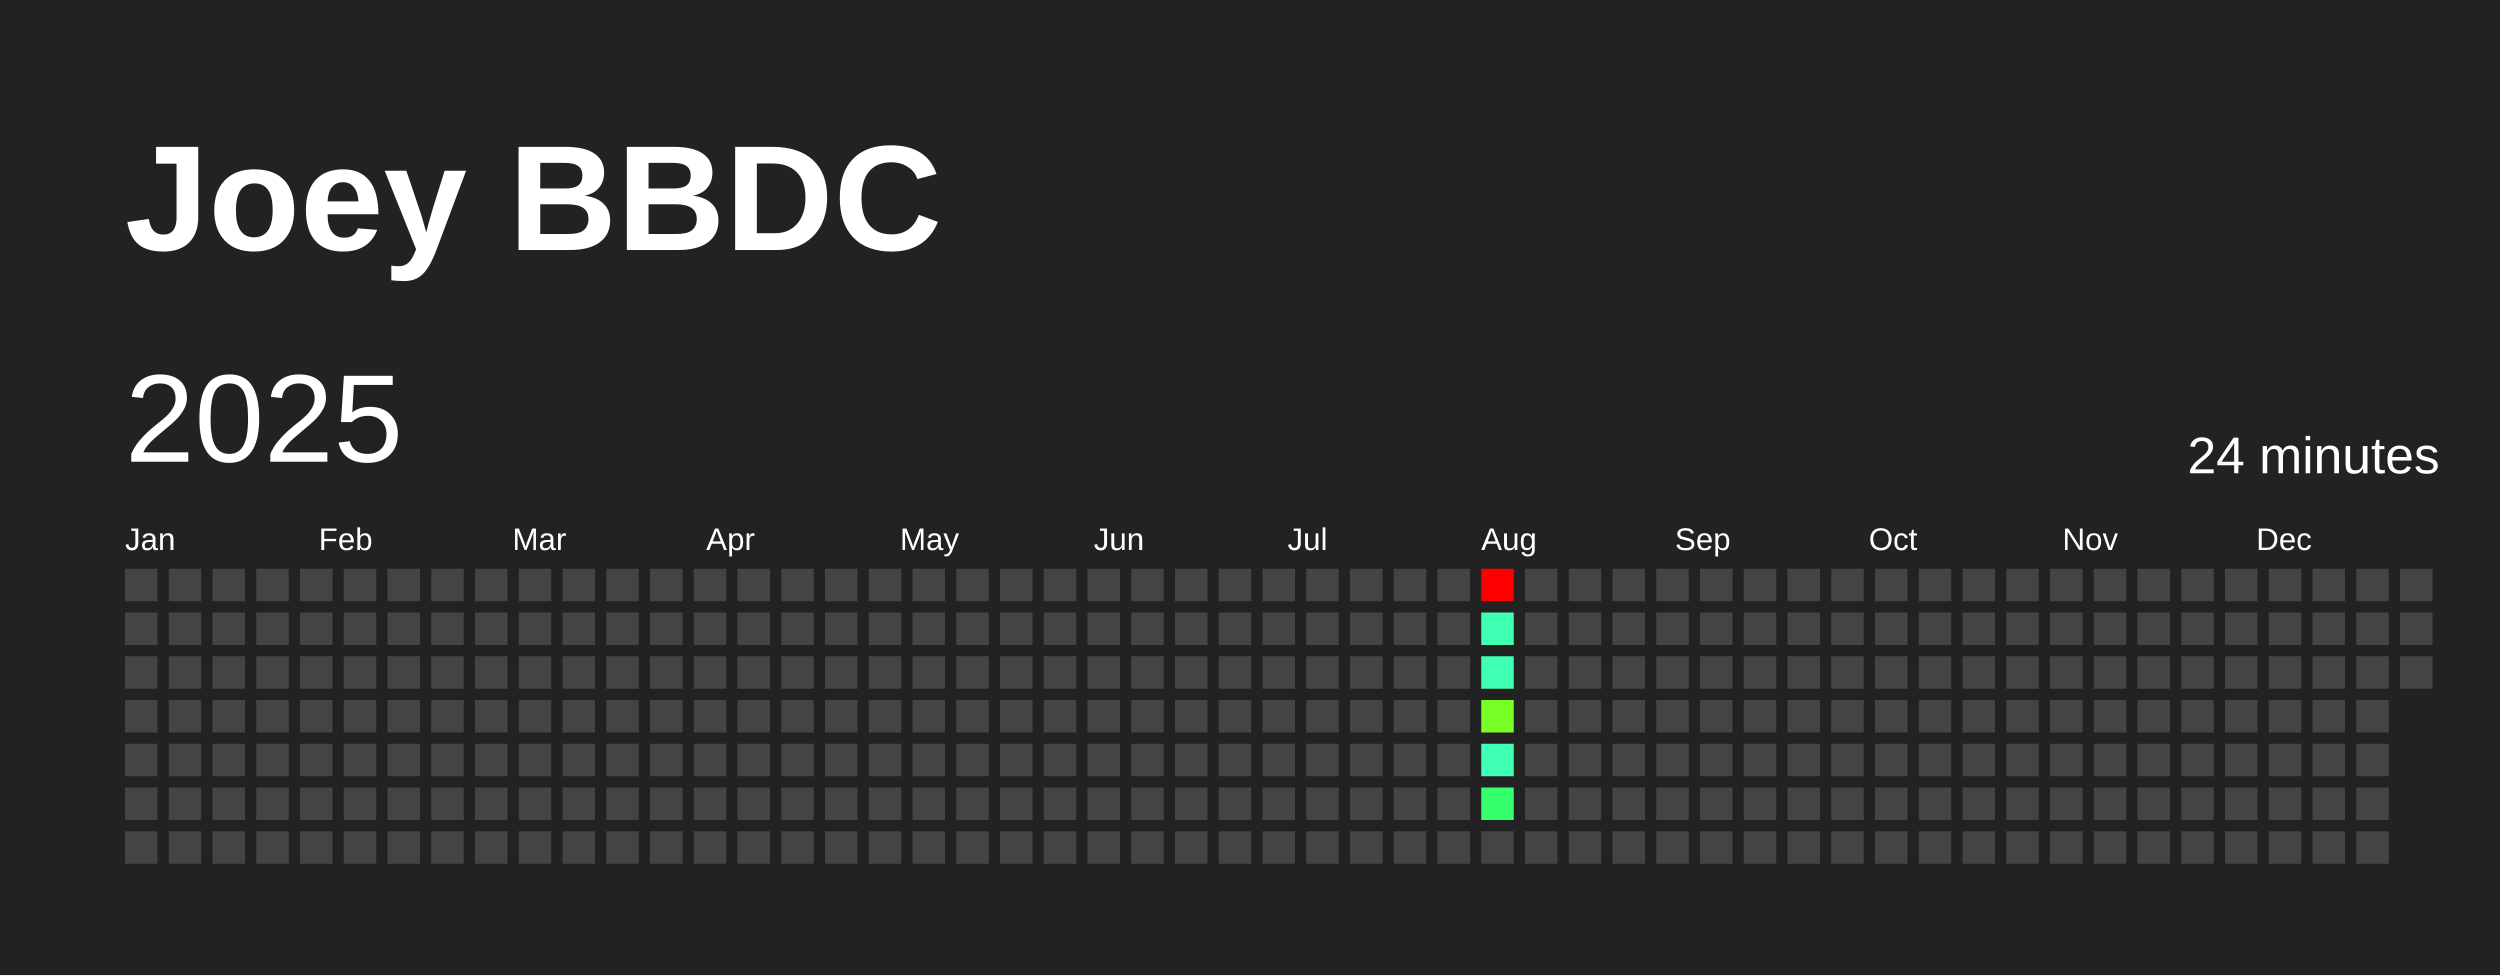
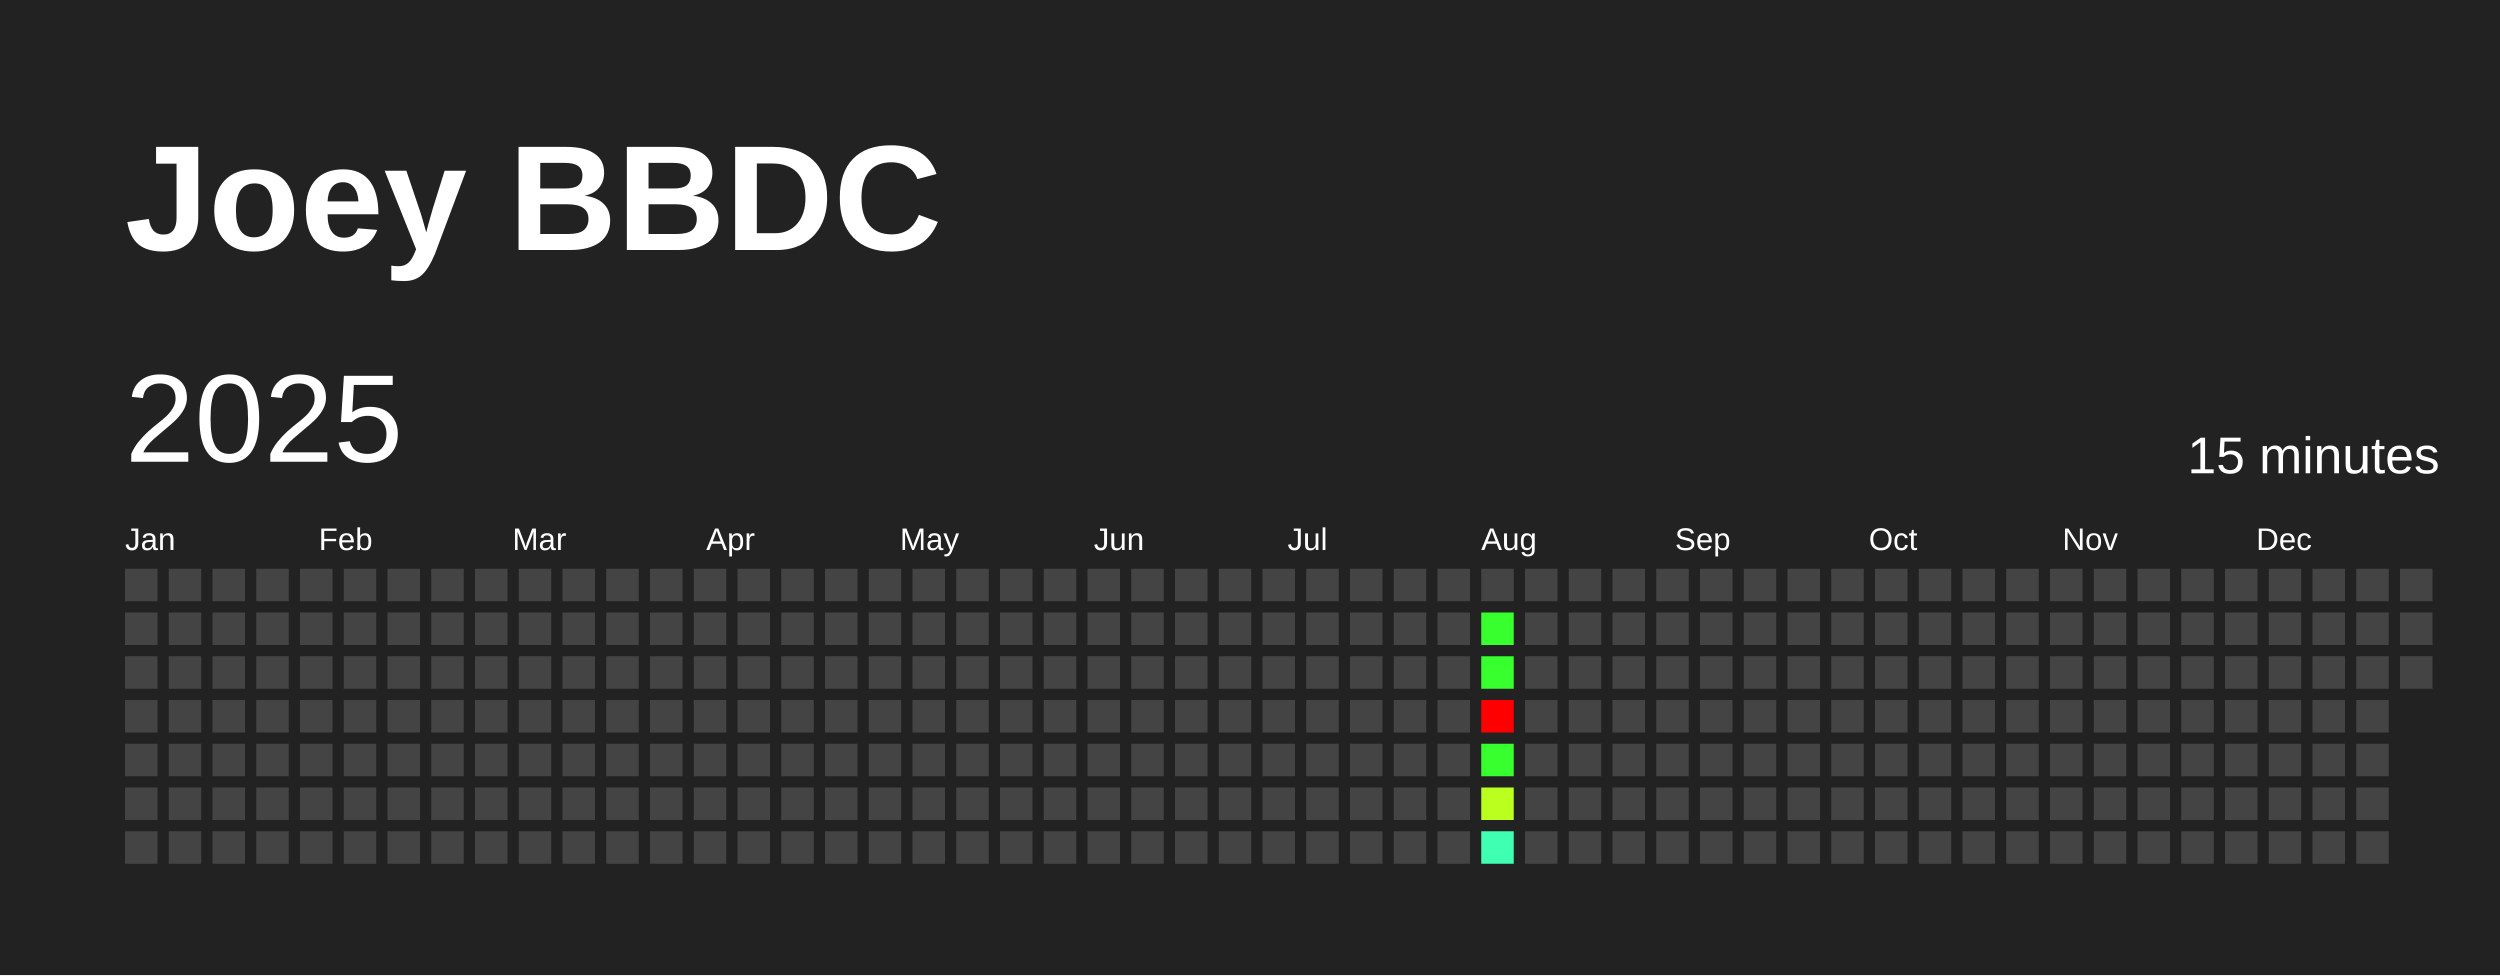
<svg xmlns="http://www.w3.org/2000/svg" baseProfile="full" height="78mm" version="1.1" viewBox="0,0,200,78" width="200mm">
  <defs />
  <rect fill="#222222" height="78" width="200" x="0" y="0" />
  <text fill="#FFFFFF" style="font-size:12px; font-family:Arial; font-weight:bold;" x="10" y="20">Joey BBDC</text>
  <text dominant-baseline="hanging" fill="#FFFFFF" style="font-size:10.0px; font-family:Arial;" x="10" y="30">2025</text>
-   <text dominant-baseline="hanging" fill="#FFFFFF" style="font-size:4.125px; font-family:Arial;" x="175" y="35">24 minutes</text>
+   <text dominant-baseline="hanging" fill="#FFFFFF" style="font-size:4.125px; font-family:Arial;" x="175" y="35">15 minutes</text>
  <text fill="#FFFFFF" style="font-size:2.5px; font-family:Arial" x="10.0" y="44">Jan</text>
  <text fill="#FFFFFF" style="font-size:2.5px; font-family:Arial" x="25.5" y="44">Feb</text>
  <text fill="#FFFFFF" style="font-size:2.5px; font-family:Arial" x="41.0" y="44">Mar</text>
  <text fill="#FFFFFF" style="font-size:2.5px; font-family:Arial" x="56.5" y="44">Apr</text>
  <text fill="#FFFFFF" style="font-size:2.5px; font-family:Arial" x="72.0" y="44">May</text>
  <text fill="#FFFFFF" style="font-size:2.5px; font-family:Arial" x="87.5" y="44">Jun</text>
  <text fill="#FFFFFF" style="font-size:2.5px; font-family:Arial" x="103.0" y="44">Jul</text>
  <text fill="#FFFFFF" style="font-size:2.5px; font-family:Arial" x="118.5" y="44">Aug</text>
  <text fill="#FFFFFF" style="font-size:2.5px; font-family:Arial" x="134.0" y="44">Sep</text>
  <text fill="#FFFFFF" style="font-size:2.5px; font-family:Arial" x="149.5" y="44">Oct</text>
  <text fill="#FFFFFF" style="font-size:2.5px; font-family:Arial" x="165.0" y="44">Nov</text>
  <text fill="#FFFFFF" style="font-size:2.5px; font-family:Arial" x="180.5" y="44">Dec</text>
  <rect fill="#444444" height="2.6" width="2.6" x="10.0" y="45.5" />
  <rect fill="#444444" height="2.6" width="2.6" x="10.0" y="49.0" />
  <rect fill="#444444" height="2.6" width="2.6" x="10.0" y="52.5" />
  <rect fill="#444444" height="2.6" width="2.6" x="10.0" y="56.0" />
  <rect fill="#444444" height="2.6" width="2.6" x="10.0" y="59.5" />
  <rect fill="#444444" height="2.6" width="2.6" x="10.0" y="63.0" />
  <rect fill="#444444" height="2.6" width="2.6" x="10.0" y="66.5" />
  <rect fill="#444444" height="2.6" width="2.6" x="13.5" y="45.5" />
  <rect fill="#444444" height="2.6" width="2.6" x="13.5" y="49.0" />
  <rect fill="#444444" height="2.6" width="2.6" x="13.5" y="52.5" />
  <rect fill="#444444" height="2.6" width="2.6" x="13.5" y="56.0" />
  <rect fill="#444444" height="2.6" width="2.6" x="13.5" y="59.5" />
  <rect fill="#444444" height="2.6" width="2.6" x="13.5" y="63.0" />
  <rect fill="#444444" height="2.6" width="2.6" x="13.5" y="66.5" />
  <rect fill="#444444" height="2.6" width="2.6" x="17.0" y="45.5" />
  <rect fill="#444444" height="2.6" width="2.6" x="17.0" y="49.0" />
  <rect fill="#444444" height="2.6" width="2.6" x="17.0" y="52.5" />
  <rect fill="#444444" height="2.6" width="2.6" x="17.0" y="56.0" />
  <rect fill="#444444" height="2.6" width="2.6" x="17.0" y="59.5" />
  <rect fill="#444444" height="2.6" width="2.6" x="17.0" y="63.0" />
  <rect fill="#444444" height="2.6" width="2.6" x="17.0" y="66.5" />
  <rect fill="#444444" height="2.6" width="2.6" x="20.5" y="45.5" />
  <rect fill="#444444" height="2.6" width="2.6" x="20.5" y="49.0" />
  <rect fill="#444444" height="2.6" width="2.6" x="20.5" y="52.5" />
  <rect fill="#444444" height="2.6" width="2.6" x="20.5" y="56.0" />
  <rect fill="#444444" height="2.6" width="2.6" x="20.5" y="59.5" />
  <rect fill="#444444" height="2.6" width="2.6" x="20.5" y="63.0" />
  <rect fill="#444444" height="2.6" width="2.6" x="20.5" y="66.5" />
  <rect fill="#444444" height="2.6" width="2.6" x="24.0" y="45.5" />
  <rect fill="#444444" height="2.6" width="2.6" x="24.0" y="49.0" />
  <rect fill="#444444" height="2.6" width="2.6" x="24.0" y="52.5" />
  <rect fill="#444444" height="2.6" width="2.6" x="24.0" y="56.0" />
  <rect fill="#444444" height="2.6" width="2.6" x="24.0" y="59.5" />
  <rect fill="#444444" height="2.6" width="2.6" x="24.0" y="63.0" />
  <rect fill="#444444" height="2.6" width="2.6" x="24.0" y="66.5" />
  <rect fill="#444444" height="2.6" width="2.6" x="27.5" y="45.5" />
  <rect fill="#444444" height="2.6" width="2.6" x="27.5" y="49.0" />
  <rect fill="#444444" height="2.6" width="2.6" x="27.5" y="52.5" />
  <rect fill="#444444" height="2.6" width="2.6" x="27.5" y="56.0" />
  <rect fill="#444444" height="2.6" width="2.6" x="27.5" y="59.5" />
  <rect fill="#444444" height="2.6" width="2.6" x="27.5" y="63.0" />
  <rect fill="#444444" height="2.6" width="2.6" x="27.5" y="66.5" />
  <rect fill="#444444" height="2.6" width="2.6" x="31.0" y="45.5" />
  <rect fill="#444444" height="2.6" width="2.6" x="31.0" y="49.0" />
  <rect fill="#444444" height="2.6" width="2.6" x="31.0" y="52.5" />
  <rect fill="#444444" height="2.6" width="2.6" x="31.0" y="56.0" />
  <rect fill="#444444" height="2.6" width="2.6" x="31.0" y="59.5" />
  <rect fill="#444444" height="2.6" width="2.6" x="31.0" y="63.0" />
  <rect fill="#444444" height="2.6" width="2.6" x="31.0" y="66.5" />
  <rect fill="#444444" height="2.6" width="2.6" x="34.5" y="45.5" />
  <rect fill="#444444" height="2.6" width="2.6" x="34.5" y="49.0" />
  <rect fill="#444444" height="2.6" width="2.6" x="34.5" y="52.5" />
  <rect fill="#444444" height="2.6" width="2.6" x="34.5" y="56.0" />
  <rect fill="#444444" height="2.6" width="2.6" x="34.5" y="59.5" />
  <rect fill="#444444" height="2.6" width="2.6" x="34.5" y="63.0" />
  <rect fill="#444444" height="2.6" width="2.6" x="34.5" y="66.5" />
  <rect fill="#444444" height="2.6" width="2.6" x="38.0" y="45.5" />
  <rect fill="#444444" height="2.6" width="2.6" x="38.0" y="49.0" />
  <rect fill="#444444" height="2.6" width="2.6" x="38.0" y="52.5" />
  <rect fill="#444444" height="2.6" width="2.6" x="38.0" y="56.0" />
  <rect fill="#444444" height="2.6" width="2.6" x="38.0" y="59.5" />
  <rect fill="#444444" height="2.6" width="2.6" x="38.0" y="63.0" />
  <rect fill="#444444" height="2.6" width="2.6" x="38.0" y="66.5" />
  <rect fill="#444444" height="2.6" width="2.6" x="41.5" y="45.5" />
  <rect fill="#444444" height="2.6" width="2.6" x="41.5" y="49.0" />
  <rect fill="#444444" height="2.6" width="2.6" x="41.5" y="52.5" />
  <rect fill="#444444" height="2.6" width="2.6" x="41.5" y="56.0" />
  <rect fill="#444444" height="2.6" width="2.6" x="41.5" y="59.5" />
  <rect fill="#444444" height="2.6" width="2.6" x="41.5" y="63.0" />
  <rect fill="#444444" height="2.6" width="2.6" x="41.5" y="66.5" />
  <rect fill="#444444" height="2.6" width="2.6" x="45.0" y="45.5" />
  <rect fill="#444444" height="2.6" width="2.6" x="45.0" y="49.0" />
  <rect fill="#444444" height="2.6" width="2.6" x="45.0" y="52.5" />
  <rect fill="#444444" height="2.6" width="2.6" x="45.0" y="56.0" />
  <rect fill="#444444" height="2.6" width="2.6" x="45.0" y="59.5" />
  <rect fill="#444444" height="2.6" width="2.6" x="45.0" y="63.0" />
  <rect fill="#444444" height="2.6" width="2.6" x="45.0" y="66.5" />
  <rect fill="#444444" height="2.6" width="2.6" x="48.5" y="45.5" />
  <rect fill="#444444" height="2.6" width="2.6" x="48.5" y="49.0" />
  <rect fill="#444444" height="2.6" width="2.6" x="48.5" y="52.5" />
  <rect fill="#444444" height="2.6" width="2.6" x="48.5" y="56.0" />
  <rect fill="#444444" height="2.6" width="2.6" x="48.5" y="59.5" />
  <rect fill="#444444" height="2.6" width="2.6" x="48.5" y="63.0" />
  <rect fill="#444444" height="2.6" width="2.6" x="48.5" y="66.5" />
  <rect fill="#444444" height="2.6" width="2.6" x="52.0" y="45.5" />
  <rect fill="#444444" height="2.6" width="2.6" x="52.0" y="49.0" />
  <rect fill="#444444" height="2.6" width="2.6" x="52.0" y="52.5" />
  <rect fill="#444444" height="2.6" width="2.6" x="52.0" y="56.0" />
  <rect fill="#444444" height="2.6" width="2.6" x="52.0" y="59.5" />
  <rect fill="#444444" height="2.6" width="2.6" x="52.0" y="63.0" />
  <rect fill="#444444" height="2.6" width="2.6" x="52.0" y="66.5" />
  <rect fill="#444444" height="2.6" width="2.6" x="55.5" y="45.5" />
  <rect fill="#444444" height="2.6" width="2.6" x="55.5" y="49.0" />
  <rect fill="#444444" height="2.6" width="2.6" x="55.5" y="52.5" />
  <rect fill="#444444" height="2.6" width="2.6" x="55.5" y="56.0" />
  <rect fill="#444444" height="2.6" width="2.6" x="55.5" y="59.5" />
  <rect fill="#444444" height="2.6" width="2.6" x="55.5" y="63.0" />
  <rect fill="#444444" height="2.6" width="2.6" x="55.5" y="66.5" />
  <rect fill="#444444" height="2.6" width="2.6" x="59.0" y="45.5" />
  <rect fill="#444444" height="2.6" width="2.6" x="59.0" y="49.0" />
  <rect fill="#444444" height="2.6" width="2.6" x="59.0" y="52.5" />
  <rect fill="#444444" height="2.6" width="2.6" x="59.0" y="56.0" />
  <rect fill="#444444" height="2.6" width="2.6" x="59.0" y="59.5" />
  <rect fill="#444444" height="2.6" width="2.6" x="59.0" y="63.0" />
  <rect fill="#444444" height="2.6" width="2.6" x="59.0" y="66.5" />
  <rect fill="#444444" height="2.6" width="2.6" x="62.5" y="45.5" />
  <rect fill="#444444" height="2.6" width="2.6" x="62.5" y="49.0" />
  <rect fill="#444444" height="2.6" width="2.6" x="62.5" y="52.5" />
  <rect fill="#444444" height="2.6" width="2.6" x="62.5" y="56.0" />
  <rect fill="#444444" height="2.6" width="2.6" x="62.5" y="59.5" />
  <rect fill="#444444" height="2.6" width="2.6" x="62.5" y="63.0" />
  <rect fill="#444444" height="2.6" width="2.6" x="62.5" y="66.5" />
  <rect fill="#444444" height="2.6" width="2.6" x="66.0" y="45.5" />
  <rect fill="#444444" height="2.6" width="2.6" x="66.0" y="49.0" />
  <rect fill="#444444" height="2.6" width="2.6" x="66.0" y="52.5" />
  <rect fill="#444444" height="2.6" width="2.6" x="66.0" y="56.0" />
  <rect fill="#444444" height="2.6" width="2.6" x="66.0" y="59.5" />
  <rect fill="#444444" height="2.6" width="2.6" x="66.0" y="63.0" />
  <rect fill="#444444" height="2.6" width="2.6" x="66.0" y="66.5" />
  <rect fill="#444444" height="2.6" width="2.6" x="69.5" y="45.5" />
  <rect fill="#444444" height="2.6" width="2.6" x="69.5" y="49.0" />
  <rect fill="#444444" height="2.6" width="2.6" x="69.5" y="52.5" />
  <rect fill="#444444" height="2.6" width="2.6" x="69.5" y="56.0" />
  <rect fill="#444444" height="2.6" width="2.6" x="69.5" y="59.5" />
  <rect fill="#444444" height="2.6" width="2.6" x="69.5" y="63.0" />
  <rect fill="#444444" height="2.6" width="2.6" x="69.5" y="66.5" />
  <rect fill="#444444" height="2.6" width="2.6" x="73.0" y="45.5" />
  <rect fill="#444444" height="2.6" width="2.6" x="73.0" y="49.0" />
  <rect fill="#444444" height="2.6" width="2.6" x="73.0" y="52.5" />
  <rect fill="#444444" height="2.6" width="2.6" x="73.0" y="56.0" />
  <rect fill="#444444" height="2.6" width="2.6" x="73.0" y="59.5" />
  <rect fill="#444444" height="2.6" width="2.6" x="73.0" y="63.0" />
  <rect fill="#444444" height="2.6" width="2.6" x="73.0" y="66.5" />
  <rect fill="#444444" height="2.6" width="2.6" x="76.5" y="45.5" />
  <rect fill="#444444" height="2.6" width="2.6" x="76.5" y="49.0" />
  <rect fill="#444444" height="2.6" width="2.6" x="76.5" y="52.5" />
  <rect fill="#444444" height="2.6" width="2.6" x="76.5" y="56.0" />
  <rect fill="#444444" height="2.6" width="2.6" x="76.5" y="59.5" />
  <rect fill="#444444" height="2.6" width="2.6" x="76.5" y="63.0" />
  <rect fill="#444444" height="2.6" width="2.6" x="76.5" y="66.5" />
  <rect fill="#444444" height="2.6" width="2.6" x="80.0" y="45.5" />
  <rect fill="#444444" height="2.6" width="2.6" x="80.0" y="49.0" />
  <rect fill="#444444" height="2.6" width="2.6" x="80.0" y="52.5" />
  <rect fill="#444444" height="2.6" width="2.6" x="80.0" y="56.0" />
  <rect fill="#444444" height="2.6" width="2.6" x="80.0" y="59.5" />
  <rect fill="#444444" height="2.6" width="2.6" x="80.0" y="63.0" />
  <rect fill="#444444" height="2.6" width="2.6" x="80.0" y="66.5" />
  <rect fill="#444444" height="2.6" width="2.6" x="83.5" y="45.5" />
  <rect fill="#444444" height="2.6" width="2.6" x="83.5" y="49.0" />
  <rect fill="#444444" height="2.6" width="2.6" x="83.5" y="52.5" />
  <rect fill="#444444" height="2.6" width="2.6" x="83.5" y="56.0" />
  <rect fill="#444444" height="2.6" width="2.6" x="83.5" y="59.5" />
  <rect fill="#444444" height="2.6" width="2.6" x="83.5" y="63.0" />
  <rect fill="#444444" height="2.6" width="2.6" x="83.5" y="66.5" />
  <rect fill="#444444" height="2.6" width="2.6" x="87.0" y="45.5" />
  <rect fill="#444444" height="2.6" width="2.6" x="87.0" y="49.0" />
  <rect fill="#444444" height="2.6" width="2.6" x="87.0" y="52.5" />
  <rect fill="#444444" height="2.6" width="2.6" x="87.0" y="56.0" />
  <rect fill="#444444" height="2.6" width="2.6" x="87.0" y="59.5" />
  <rect fill="#444444" height="2.6" width="2.6" x="87.0" y="63.0" />
  <rect fill="#444444" height="2.6" width="2.6" x="87.0" y="66.5" />
  <rect fill="#444444" height="2.6" width="2.6" x="90.5" y="45.5" />
  <rect fill="#444444" height="2.6" width="2.6" x="90.5" y="49.0" />
  <rect fill="#444444" height="2.6" width="2.6" x="90.5" y="52.5" />
  <rect fill="#444444" height="2.6" width="2.6" x="90.5" y="56.0" />
  <rect fill="#444444" height="2.6" width="2.6" x="90.5" y="59.5" />
  <rect fill="#444444" height="2.6" width="2.6" x="90.5" y="63.0" />
  <rect fill="#444444" height="2.6" width="2.6" x="90.5" y="66.5" />
  <rect fill="#444444" height="2.6" width="2.6" x="94.0" y="45.5" />
  <rect fill="#444444" height="2.6" width="2.6" x="94.0" y="49.0" />
  <rect fill="#444444" height="2.6" width="2.6" x="94.0" y="52.5" />
  <rect fill="#444444" height="2.6" width="2.6" x="94.0" y="56.0" />
  <rect fill="#444444" height="2.6" width="2.6" x="94.0" y="59.5" />
  <rect fill="#444444" height="2.6" width="2.6" x="94.0" y="63.0" />
  <rect fill="#444444" height="2.6" width="2.6" x="94.0" y="66.5" />
  <rect fill="#444444" height="2.6" width="2.6" x="97.5" y="45.5" />
  <rect fill="#444444" height="2.6" width="2.6" x="97.5" y="49.0" />
  <rect fill="#444444" height="2.6" width="2.6" x="97.5" y="52.5" />
  <rect fill="#444444" height="2.6" width="2.6" x="97.5" y="56.0" />
  <rect fill="#444444" height="2.6" width="2.6" x="97.5" y="59.5" />
  <rect fill="#444444" height="2.6" width="2.6" x="97.5" y="63.0" />
  <rect fill="#444444" height="2.6" width="2.6" x="97.5" y="66.5" />
  <rect fill="#444444" height="2.6" width="2.6" x="101.0" y="45.5" />
  <rect fill="#444444" height="2.6" width="2.6" x="101.0" y="49.0" />
  <rect fill="#444444" height="2.6" width="2.6" x="101.0" y="52.5" />
  <rect fill="#444444" height="2.6" width="2.6" x="101.0" y="56.0" />
  <rect fill="#444444" height="2.6" width="2.6" x="101.0" y="59.5" />
  <rect fill="#444444" height="2.6" width="2.6" x="101.0" y="63.0" />
  <rect fill="#444444" height="2.6" width="2.6" x="101.0" y="66.5" />
  <rect fill="#444444" height="2.6" width="2.6" x="104.5" y="45.5" />
  <rect fill="#444444" height="2.6" width="2.6" x="104.5" y="49.0" />
  <rect fill="#444444" height="2.6" width="2.6" x="104.5" y="52.5" />
  <rect fill="#444444" height="2.6" width="2.6" x="104.5" y="56.0" />
  <rect fill="#444444" height="2.6" width="2.6" x="104.5" y="59.5" />
  <rect fill="#444444" height="2.6" width="2.6" x="104.5" y="63.0" />
  <rect fill="#444444" height="2.6" width="2.6" x="104.5" y="66.5" />
  <rect fill="#444444" height="2.6" width="2.6" x="108.0" y="45.5" />
  <rect fill="#444444" height="2.6" width="2.6" x="108.0" y="49.0" />
  <rect fill="#444444" height="2.6" width="2.6" x="108.0" y="52.5" />
  <rect fill="#444444" height="2.6" width="2.6" x="108.0" y="56.0" />
  <rect fill="#444444" height="2.6" width="2.6" x="108.0" y="59.5" />
  <rect fill="#444444" height="2.6" width="2.6" x="108.0" y="63.0" />
  <rect fill="#444444" height="2.6" width="2.6" x="108.0" y="66.5" />
  <rect fill="#444444" height="2.6" width="2.6" x="111.5" y="45.5" />
  <rect fill="#444444" height="2.6" width="2.6" x="111.5" y="49.0" />
  <rect fill="#444444" height="2.6" width="2.6" x="111.5" y="52.5" />
  <rect fill="#444444" height="2.6" width="2.6" x="111.5" y="56.0" />
  <rect fill="#444444" height="2.6" width="2.6" x="111.5" y="59.5" />
  <rect fill="#444444" height="2.6" width="2.6" x="111.5" y="63.0" />
  <rect fill="#444444" height="2.6" width="2.6" x="111.5" y="66.5" />
  <rect fill="#444444" height="2.6" width="2.6" x="115.0" y="45.5" />
  <rect fill="#444444" height="2.6" width="2.6" x="115.0" y="49.0" />
  <rect fill="#444444" height="2.6" width="2.6" x="115.0" y="52.5" />
  <rect fill="#444444" height="2.6" width="2.6" x="115.0" y="56.0" />
  <rect fill="#444444" height="2.6" width="2.6" x="115.0" y="59.5" />
  <rect fill="#444444" height="2.6" width="2.6" x="115.0" y="63.0" />
  <rect fill="#444444" height="2.6" width="2.6" x="115.0" y="66.5" />
-   <rect fill="red" height="2.6" width="2.6" x="118.5" y="45.5" />
-   <rect fill="#3effb2" height="2.6" width="2.6" x="118.5" y="49.0" />
-   <rect fill="#3effb2" height="2.6" width="2.6" x="118.5" y="52.5" />
-   <rect fill="#77ff26" height="2.6" width="2.6" x="118.5" y="56.0" />
-   <rect fill="#3effb2" height="2.6" width="2.6" x="118.5" y="59.5" />
-   <rect fill="#36ff6e" height="2.6" width="2.6" x="118.5" y="63.0" />
-   <rect fill="#444444" height="2.6" width="2.6" x="118.5" y="66.5" />
+   <rect fill="#444444" height="2.6" width="2.6" x="118.5" y="45.5" />
+   <rect fill="#38ff2e" height="2.6" width="2.6" x="118.5" y="49.0" />
+   <rect fill="#38ff2e" height="2.6" width="2.6" x="118.5" y="52.5" />
+   <rect fill="red" height="2.6" width="2.6" x="118.5" y="56.0" />
+   <rect fill="#38ff2e" height="2.6" width="2.6" x="118.5" y="59.5" />
+   <rect fill="#bbff1f" height="2.6" width="2.6" x="118.5" y="63.0" />
+   <rect fill="#3effb2" height="2.6" width="2.6" x="118.5" y="66.5" />
  <rect fill="#444444" height="2.6" width="2.6" x="122.0" y="45.5" />
  <rect fill="#444444" height="2.6" width="2.6" x="122.0" y="49.0" />
  <rect fill="#444444" height="2.6" width="2.6" x="122.0" y="52.5" />
  <rect fill="#444444" height="2.6" width="2.6" x="122.0" y="56.0" />
  <rect fill="#444444" height="2.6" width="2.6" x="122.0" y="59.5" />
  <rect fill="#444444" height="2.6" width="2.6" x="122.0" y="63.0" />
  <rect fill="#444444" height="2.6" width="2.6" x="122.0" y="66.5" />
  <rect fill="#444444" height="2.6" width="2.6" x="125.5" y="45.5" />
  <rect fill="#444444" height="2.6" width="2.6" x="125.5" y="49.0" />
  <rect fill="#444444" height="2.6" width="2.6" x="125.5" y="52.5" />
  <rect fill="#444444" height="2.6" width="2.6" x="125.5" y="56.0" />
  <rect fill="#444444" height="2.6" width="2.6" x="125.5" y="59.5" />
  <rect fill="#444444" height="2.6" width="2.6" x="125.5" y="63.0" />
  <rect fill="#444444" height="2.6" width="2.6" x="125.5" y="66.5" />
  <rect fill="#444444" height="2.6" width="2.6" x="129.0" y="45.5" />
  <rect fill="#444444" height="2.6" width="2.6" x="129.0" y="49.0" />
  <rect fill="#444444" height="2.6" width="2.6" x="129.0" y="52.5" />
  <rect fill="#444444" height="2.6" width="2.6" x="129.0" y="56.0" />
  <rect fill="#444444" height="2.6" width="2.6" x="129.0" y="59.5" />
  <rect fill="#444444" height="2.6" width="2.6" x="129.0" y="63.0" />
  <rect fill="#444444" height="2.6" width="2.6" x="129.0" y="66.5" />
  <rect fill="#444444" height="2.6" width="2.6" x="132.5" y="45.5" />
  <rect fill="#444444" height="2.6" width="2.6" x="132.5" y="49.0" />
  <rect fill="#444444" height="2.6" width="2.6" x="132.5" y="52.5" />
  <rect fill="#444444" height="2.6" width="2.6" x="132.5" y="56.0" />
  <rect fill="#444444" height="2.6" width="2.6" x="132.5" y="59.5" />
  <rect fill="#444444" height="2.6" width="2.6" x="132.5" y="63.0" />
  <rect fill="#444444" height="2.6" width="2.6" x="132.5" y="66.5" />
  <rect fill="#444444" height="2.6" width="2.6" x="136.0" y="45.5" />
  <rect fill="#444444" height="2.6" width="2.6" x="136.0" y="49.0" />
  <rect fill="#444444" height="2.6" width="2.6" x="136.0" y="52.5" />
  <rect fill="#444444" height="2.6" width="2.6" x="136.0" y="56.0" />
  <rect fill="#444444" height="2.6" width="2.6" x="136.0" y="59.5" />
  <rect fill="#444444" height="2.6" width="2.6" x="136.0" y="63.0" />
  <rect fill="#444444" height="2.6" width="2.6" x="136.0" y="66.5" />
  <rect fill="#444444" height="2.6" width="2.6" x="139.5" y="45.5" />
  <rect fill="#444444" height="2.6" width="2.6" x="139.5" y="49.0" />
  <rect fill="#444444" height="2.6" width="2.6" x="139.5" y="52.5" />
  <rect fill="#444444" height="2.6" width="2.6" x="139.5" y="56.0" />
  <rect fill="#444444" height="2.6" width="2.6" x="139.5" y="59.5" />
  <rect fill="#444444" height="2.6" width="2.6" x="139.5" y="63.0" />
  <rect fill="#444444" height="2.6" width="2.6" x="139.5" y="66.5" />
  <rect fill="#444444" height="2.6" width="2.6" x="143.0" y="45.5" />
  <rect fill="#444444" height="2.6" width="2.6" x="143.0" y="49.0" />
  <rect fill="#444444" height="2.6" width="2.6" x="143.0" y="52.5" />
  <rect fill="#444444" height="2.6" width="2.6" x="143.0" y="56.0" />
  <rect fill="#444444" height="2.6" width="2.6" x="143.0" y="59.5" />
  <rect fill="#444444" height="2.6" width="2.6" x="143.0" y="63.0" />
  <rect fill="#444444" height="2.6" width="2.6" x="143.0" y="66.5" />
  <rect fill="#444444" height="2.6" width="2.6" x="146.5" y="45.5" />
  <rect fill="#444444" height="2.6" width="2.6" x="146.5" y="49.0" />
  <rect fill="#444444" height="2.6" width="2.6" x="146.5" y="52.5" />
  <rect fill="#444444" height="2.6" width="2.6" x="146.5" y="56.0" />
  <rect fill="#444444" height="2.6" width="2.6" x="146.5" y="59.5" />
  <rect fill="#444444" height="2.6" width="2.6" x="146.5" y="63.0" />
  <rect fill="#444444" height="2.6" width="2.6" x="146.5" y="66.5" />
  <rect fill="#444444" height="2.6" width="2.6" x="150.0" y="45.5" />
  <rect fill="#444444" height="2.6" width="2.6" x="150.0" y="49.0" />
  <rect fill="#444444" height="2.6" width="2.6" x="150.0" y="52.5" />
  <rect fill="#444444" height="2.6" width="2.6" x="150.0" y="56.0" />
  <rect fill="#444444" height="2.6" width="2.6" x="150.0" y="59.5" />
  <rect fill="#444444" height="2.6" width="2.6" x="150.0" y="63.0" />
  <rect fill="#444444" height="2.6" width="2.6" x="150.0" y="66.5" />
  <rect fill="#444444" height="2.6" width="2.6" x="153.5" y="45.5" />
  <rect fill="#444444" height="2.6" width="2.6" x="153.5" y="49.0" />
  <rect fill="#444444" height="2.6" width="2.6" x="153.5" y="52.5" />
  <rect fill="#444444" height="2.6" width="2.6" x="153.5" y="56.0" />
  <rect fill="#444444" height="2.6" width="2.6" x="153.5" y="59.5" />
  <rect fill="#444444" height="2.6" width="2.6" x="153.5" y="63.0" />
  <rect fill="#444444" height="2.6" width="2.6" x="153.5" y="66.5" />
  <rect fill="#444444" height="2.6" width="2.6" x="157.0" y="45.5" />
  <rect fill="#444444" height="2.6" width="2.6" x="157.0" y="49.0" />
  <rect fill="#444444" height="2.6" width="2.6" x="157.0" y="52.5" />
  <rect fill="#444444" height="2.6" width="2.6" x="157.0" y="56.0" />
  <rect fill="#444444" height="2.6" width="2.6" x="157.0" y="59.5" />
  <rect fill="#444444" height="2.6" width="2.6" x="157.0" y="63.0" />
  <rect fill="#444444" height="2.6" width="2.6" x="157.0" y="66.5" />
  <rect fill="#444444" height="2.6" width="2.6" x="160.5" y="45.5" />
  <rect fill="#444444" height="2.6" width="2.6" x="160.5" y="49.0" />
  <rect fill="#444444" height="2.6" width="2.6" x="160.5" y="52.5" />
  <rect fill="#444444" height="2.6" width="2.6" x="160.5" y="56.0" />
  <rect fill="#444444" height="2.6" width="2.6" x="160.5" y="59.5" />
  <rect fill="#444444" height="2.6" width="2.6" x="160.5" y="63.0" />
  <rect fill="#444444" height="2.6" width="2.6" x="160.5" y="66.5" />
  <rect fill="#444444" height="2.6" width="2.6" x="164.0" y="45.5" />
  <rect fill="#444444" height="2.6" width="2.6" x="164.0" y="49.0" />
  <rect fill="#444444" height="2.6" width="2.6" x="164.0" y="52.5" />
  <rect fill="#444444" height="2.6" width="2.6" x="164.0" y="56.0" />
  <rect fill="#444444" height="2.6" width="2.6" x="164.0" y="59.5" />
  <rect fill="#444444" height="2.6" width="2.6" x="164.0" y="63.0" />
  <rect fill="#444444" height="2.6" width="2.6" x="164.0" y="66.5" />
  <rect fill="#444444" height="2.6" width="2.6" x="167.5" y="45.5" />
  <rect fill="#444444" height="2.6" width="2.6" x="167.5" y="49.0" />
  <rect fill="#444444" height="2.6" width="2.6" x="167.5" y="52.5" />
  <rect fill="#444444" height="2.6" width="2.6" x="167.5" y="56.0" />
  <rect fill="#444444" height="2.6" width="2.6" x="167.5" y="59.5" />
  <rect fill="#444444" height="2.6" width="2.6" x="167.5" y="63.0" />
  <rect fill="#444444" height="2.6" width="2.6" x="167.5" y="66.5" />
  <rect fill="#444444" height="2.6" width="2.6" x="171.0" y="45.5" />
  <rect fill="#444444" height="2.6" width="2.6" x="171.0" y="49.0" />
  <rect fill="#444444" height="2.6" width="2.6" x="171.0" y="52.5" />
  <rect fill="#444444" height="2.6" width="2.6" x="171.0" y="56.0" />
  <rect fill="#444444" height="2.6" width="2.6" x="171.0" y="59.5" />
  <rect fill="#444444" height="2.6" width="2.6" x="171.0" y="63.0" />
  <rect fill="#444444" height="2.6" width="2.6" x="171.0" y="66.5" />
  <rect fill="#444444" height="2.6" width="2.6" x="174.5" y="45.5" />
  <rect fill="#444444" height="2.6" width="2.6" x="174.5" y="49.0" />
  <rect fill="#444444" height="2.6" width="2.6" x="174.5" y="52.5" />
  <rect fill="#444444" height="2.6" width="2.6" x="174.5" y="56.0" />
  <rect fill="#444444" height="2.6" width="2.6" x="174.5" y="59.5" />
  <rect fill="#444444" height="2.6" width="2.6" x="174.5" y="63.0" />
  <rect fill="#444444" height="2.6" width="2.6" x="174.5" y="66.5" />
  <rect fill="#444444" height="2.6" width="2.6" x="178.0" y="45.5" />
  <rect fill="#444444" height="2.6" width="2.6" x="178.0" y="49.0" />
  <rect fill="#444444" height="2.6" width="2.6" x="178.0" y="52.5" />
  <rect fill="#444444" height="2.6" width="2.6" x="178.0" y="56.0" />
  <rect fill="#444444" height="2.6" width="2.6" x="178.0" y="59.5" />
  <rect fill="#444444" height="2.6" width="2.6" x="178.0" y="63.0" />
  <rect fill="#444444" height="2.6" width="2.6" x="178.0" y="66.5" />
  <rect fill="#444444" height="2.6" width="2.6" x="181.5" y="45.5" />
  <rect fill="#444444" height="2.6" width="2.6" x="181.5" y="49.0" />
  <rect fill="#444444" height="2.6" width="2.6" x="181.5" y="52.5" />
  <rect fill="#444444" height="2.6" width="2.6" x="181.5" y="56.0" />
  <rect fill="#444444" height="2.6" width="2.6" x="181.5" y="59.5" />
  <rect fill="#444444" height="2.6" width="2.6" x="181.5" y="63.0" />
  <rect fill="#444444" height="2.6" width="2.6" x="181.5" y="66.5" />
  <rect fill="#444444" height="2.6" width="2.6" x="185.0" y="45.5" />
  <rect fill="#444444" height="2.6" width="2.6" x="185.0" y="49.0" />
  <rect fill="#444444" height="2.6" width="2.6" x="185.0" y="52.5" />
  <rect fill="#444444" height="2.6" width="2.6" x="185.0" y="56.0" />
  <rect fill="#444444" height="2.6" width="2.6" x="185.0" y="59.5" />
  <rect fill="#444444" height="2.6" width="2.6" x="185.0" y="63.0" />
  <rect fill="#444444" height="2.6" width="2.6" x="185.0" y="66.5" />
  <rect fill="#444444" height="2.6" width="2.6" x="188.5" y="45.5" />
  <rect fill="#444444" height="2.6" width="2.6" x="188.5" y="49.0" />
  <rect fill="#444444" height="2.6" width="2.6" x="188.5" y="52.5" />
  <rect fill="#444444" height="2.6" width="2.6" x="188.5" y="56.0" />
  <rect fill="#444444" height="2.6" width="2.6" x="188.5" y="59.5" />
  <rect fill="#444444" height="2.6" width="2.6" x="188.5" y="63.0" />
  <rect fill="#444444" height="2.6" width="2.6" x="188.5" y="66.5" />
  <rect fill="#444444" height="2.6" width="2.6" x="192.0" y="45.5" />
  <rect fill="#444444" height="2.6" width="2.6" x="192.0" y="49.0" />
  <rect fill="#444444" height="2.6" width="2.6" x="192.0" y="52.5" />
</svg>
